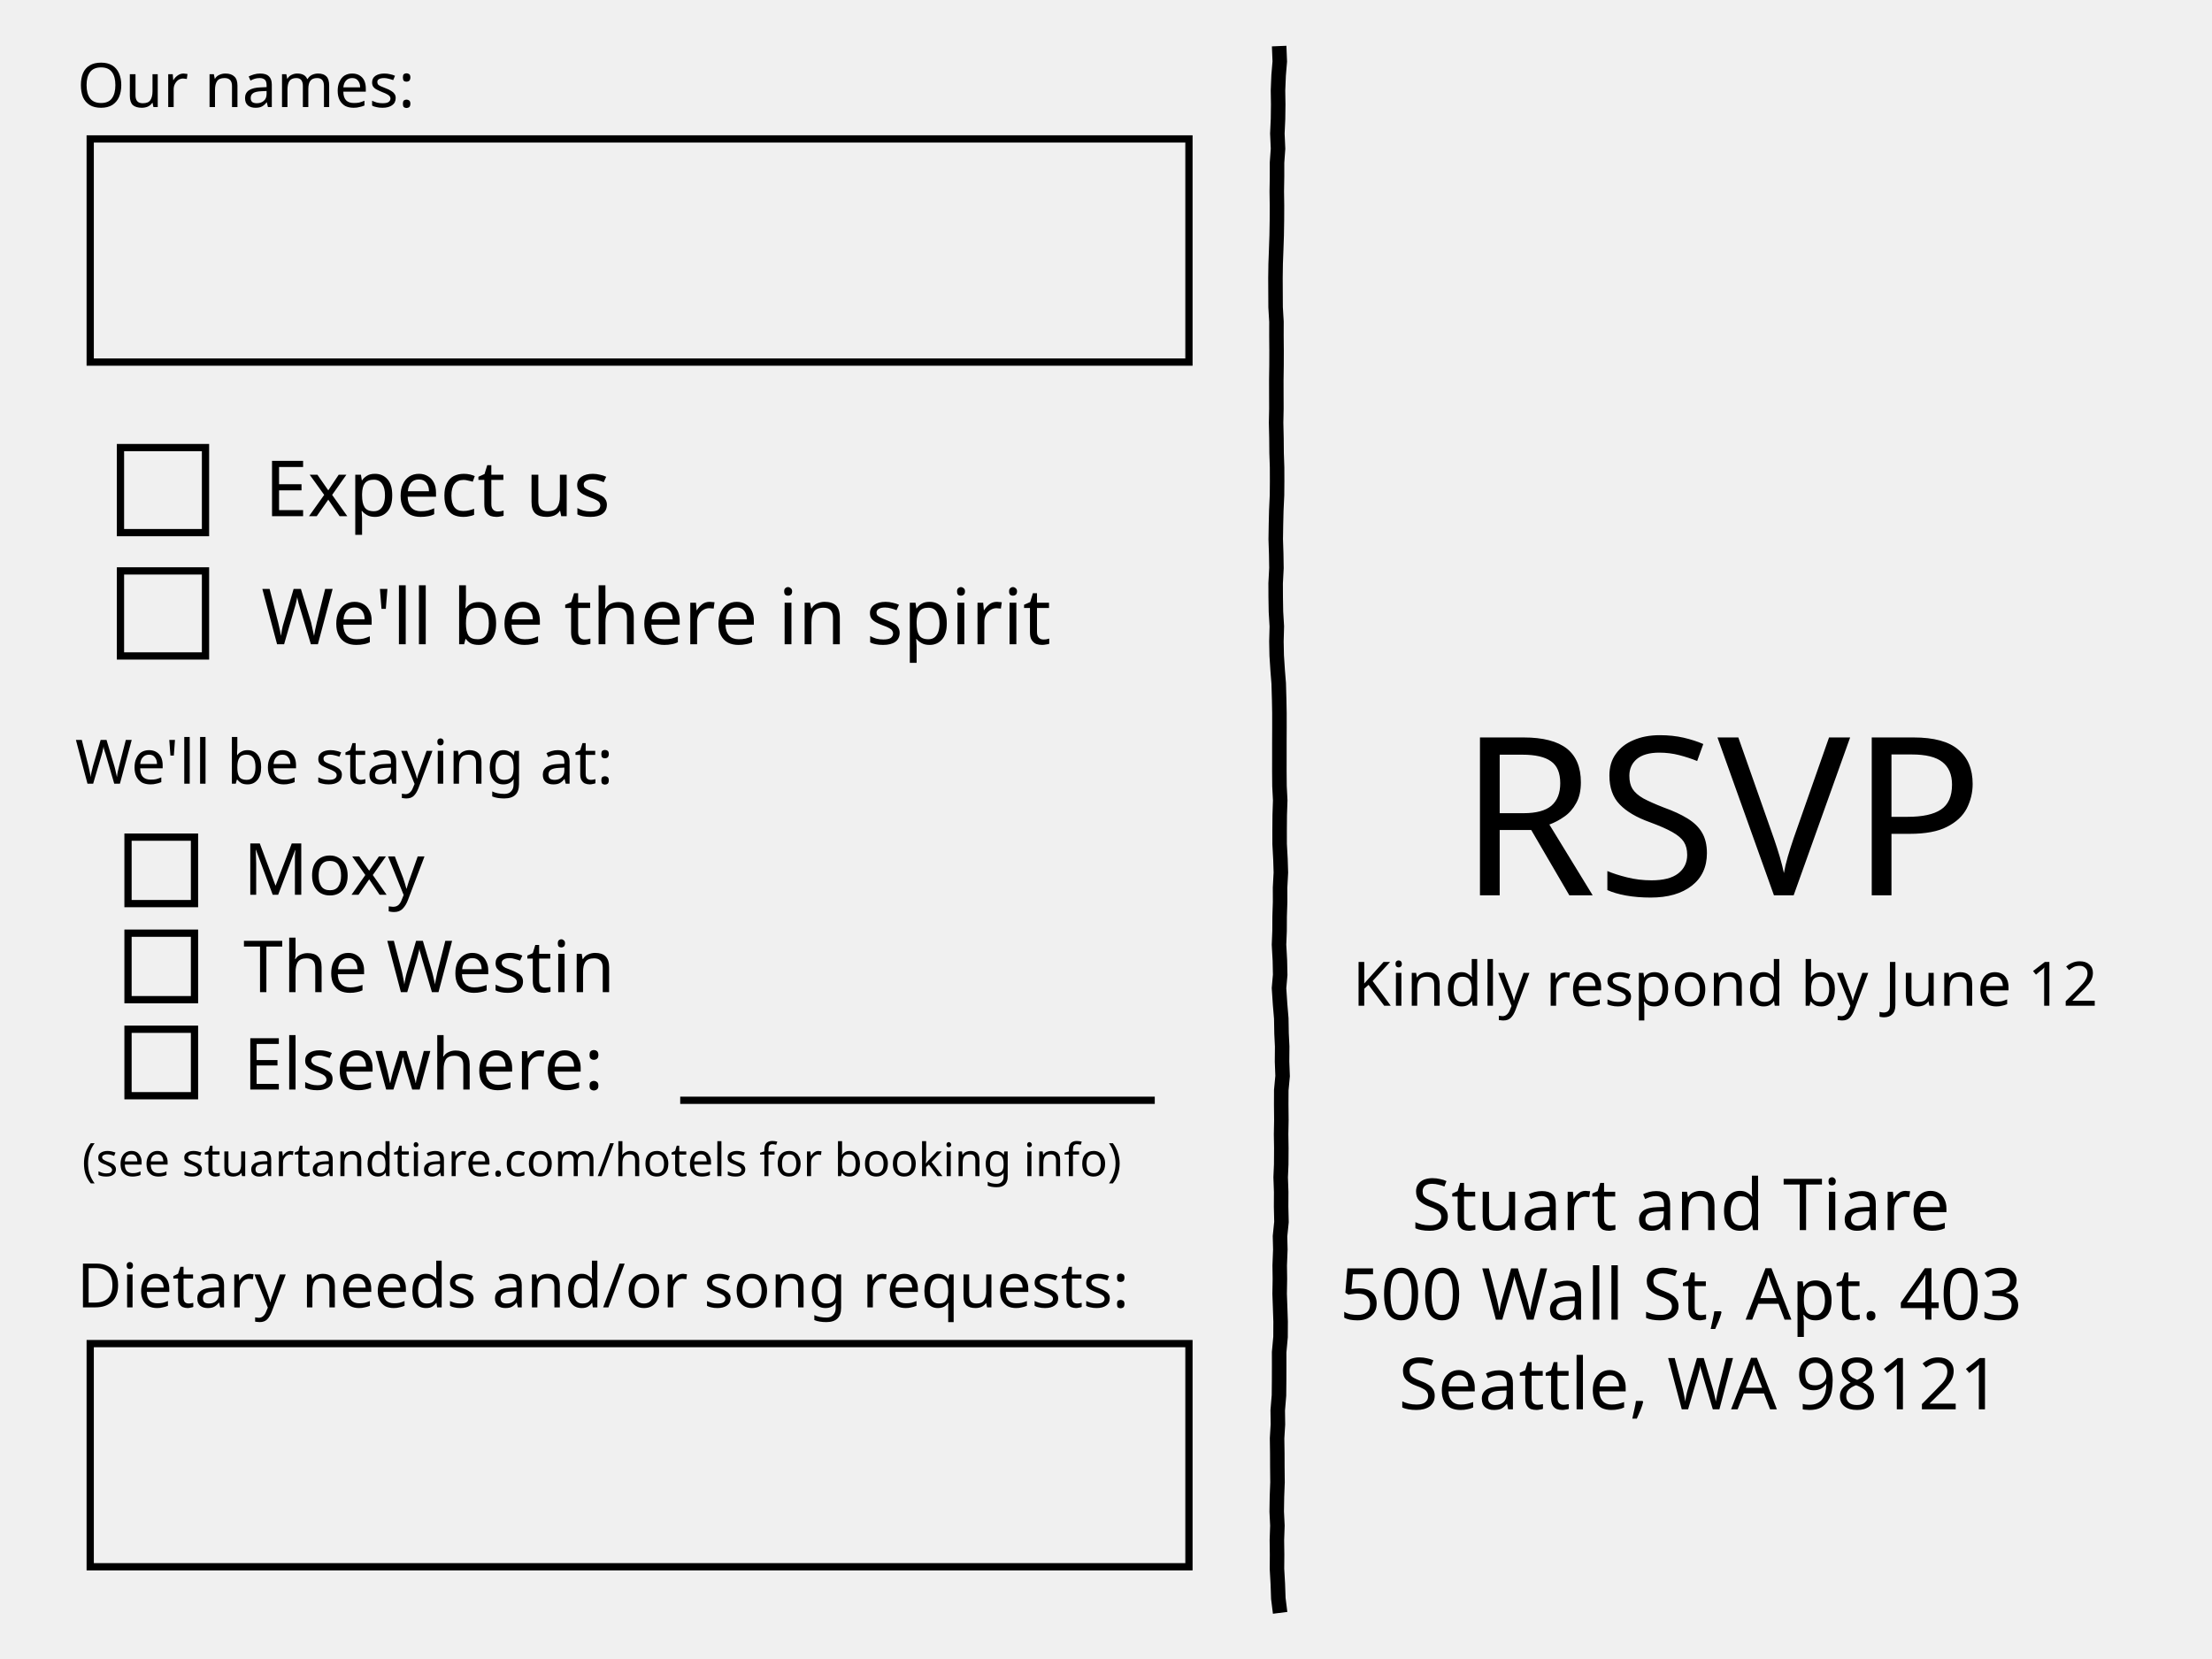
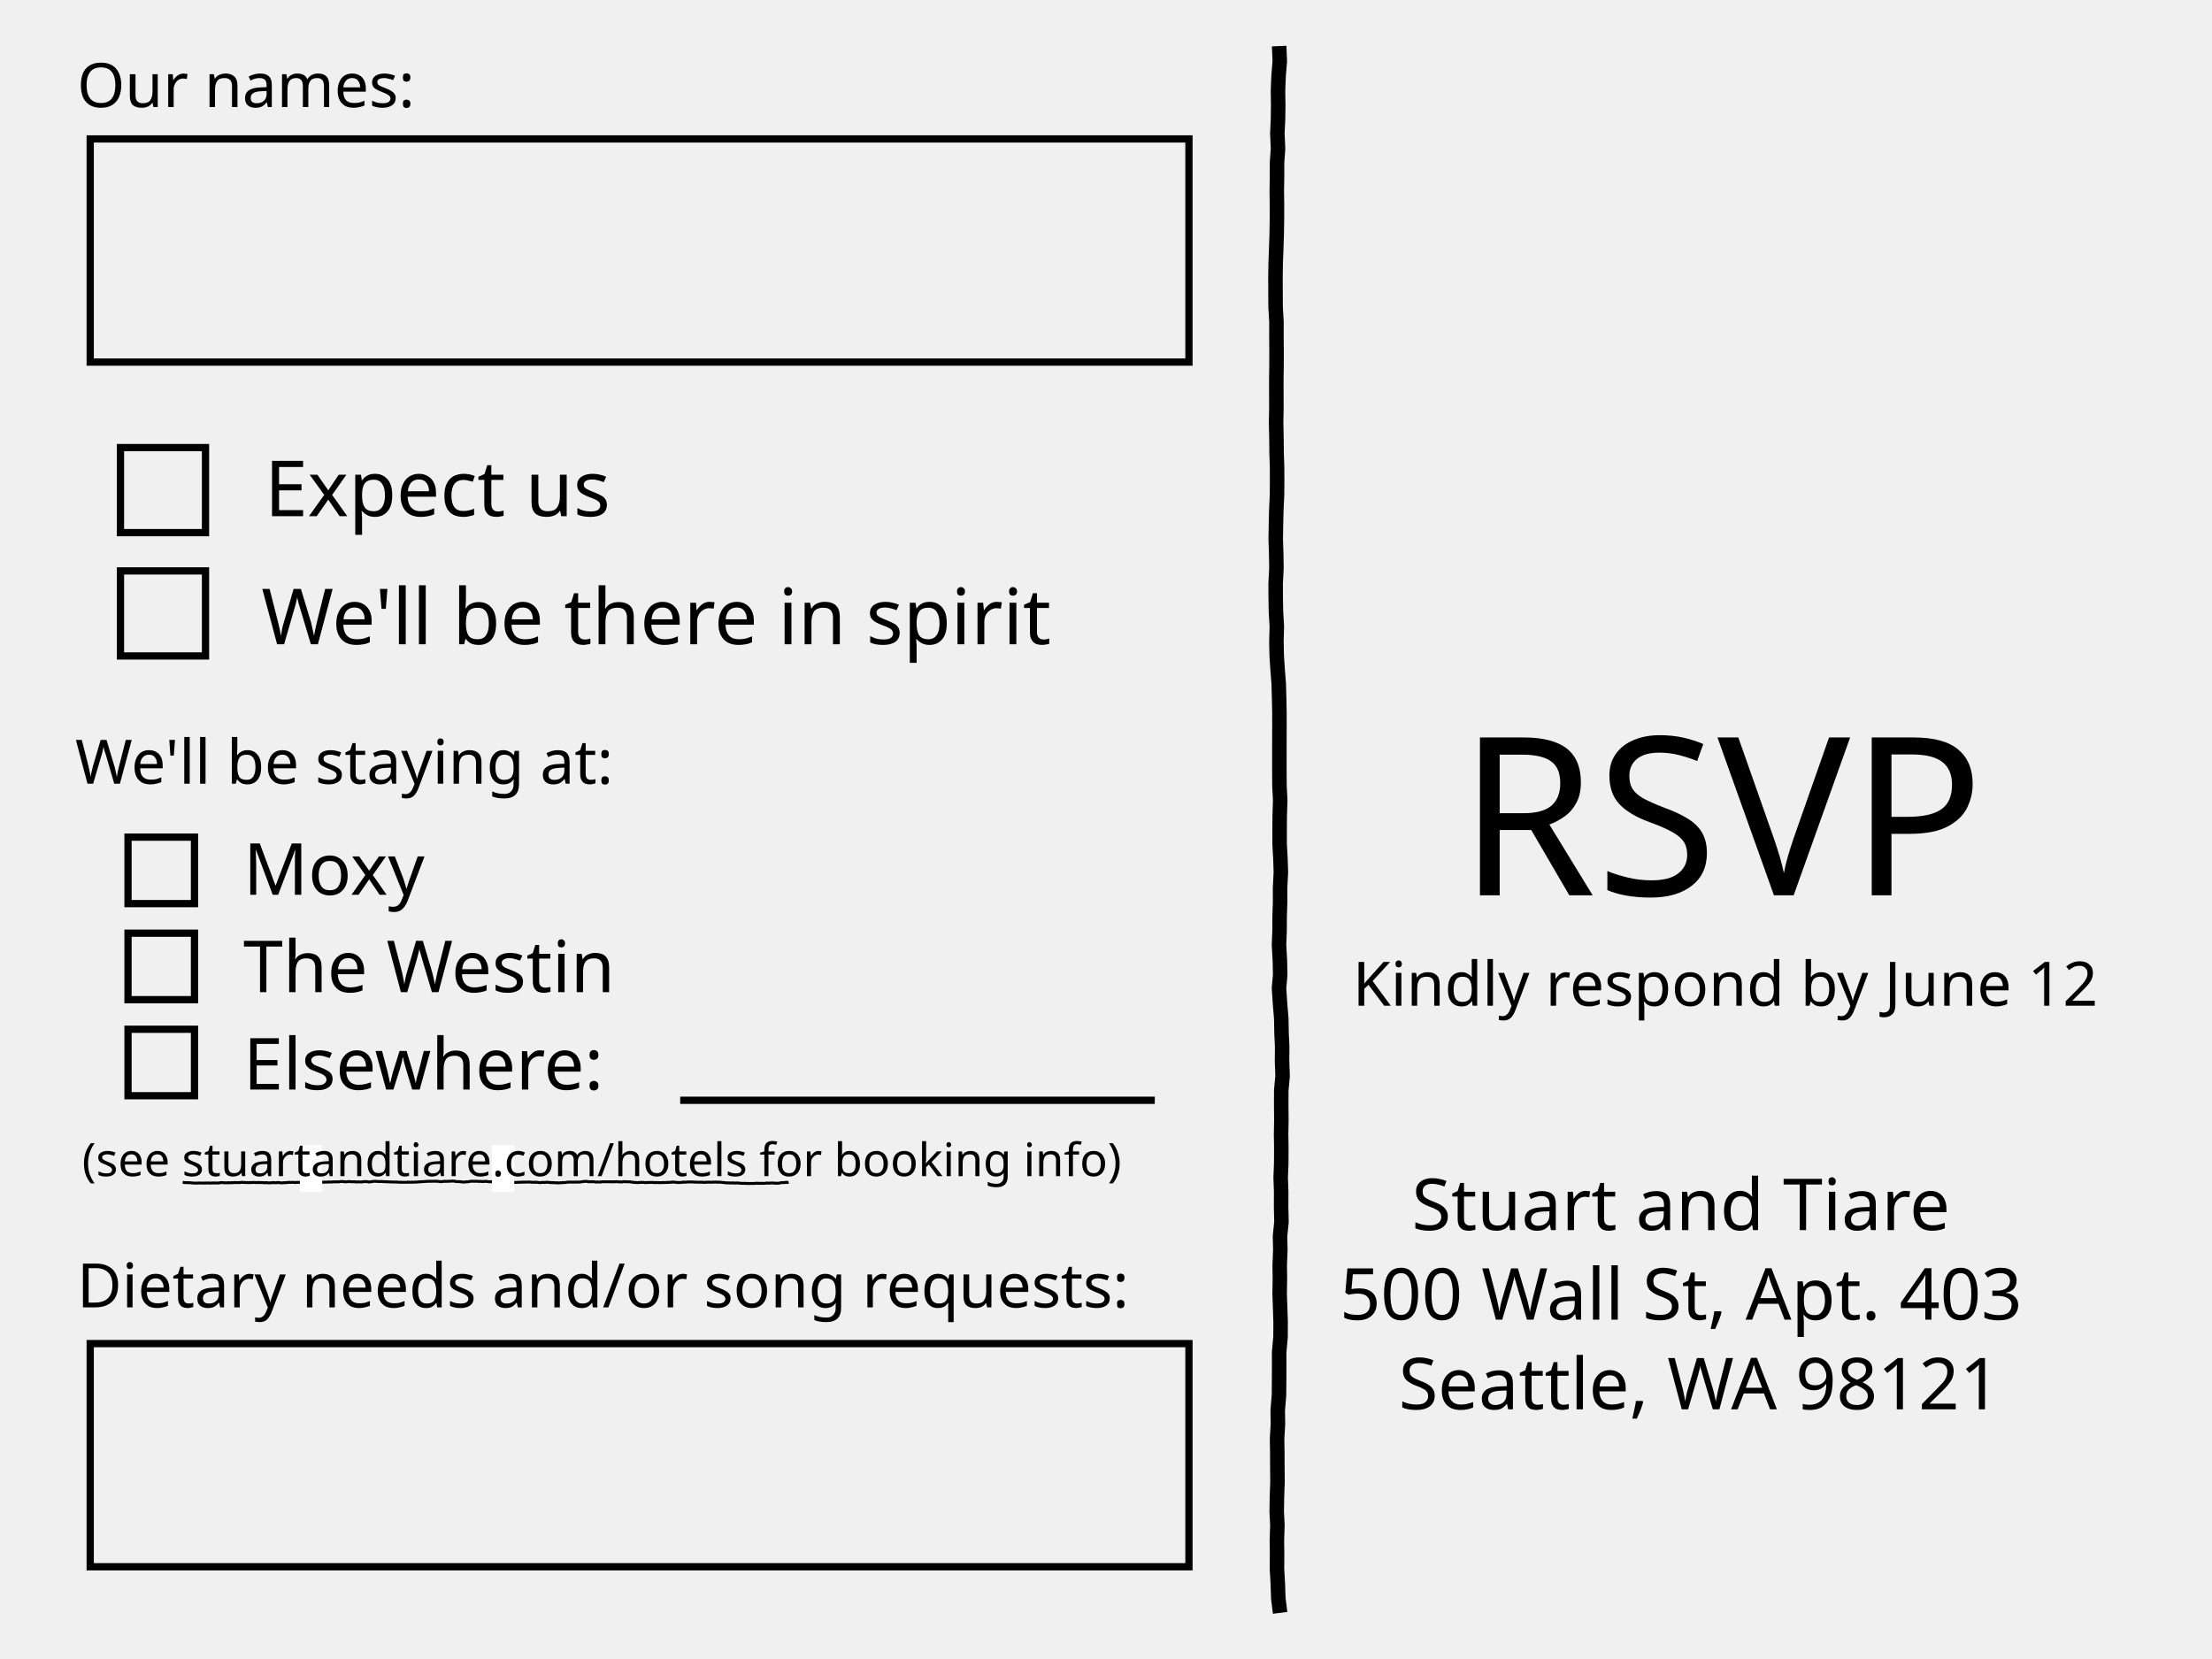
<svg xmlns="http://www.w3.org/2000/svg" width="6in" height="4.5in" viewBox="0 0 152.4 114.3" version="1.1" id="svg8">
  <defs id="defs2">
    </defs>
  <g id="layer1" transform="translate(0,-182.7)">
+     <path style="opacity:1;fill:none;fill-opacity:1;stroke:#000000;stroke-width:0.199;stroke-miterlimit:4;stroke-dasharray:none;stroke-opacity:1" d="m 12.887,264.16 0.105,0.011 0.076,0.008 0.105,0.002 0.117,10e-4 0.094,0.004 0.096,0.011 0.119,0.008 0.088,0.011 0.095,-0.005 0.103,0.002 0.113,-0.012 0.085,0.007 0.1,0.001 0.105,10e-4 0.088,10e-4 0.11,-0.006 0.102,-8.8e-4 0.1,5.7e-4 0.101,0.006 0.094,-0.006 0.107,-0.002 0.097,-10e-4 0.099,0.004 0.102,3.2e-4 0.108,-0.008 0.086,-0.021 0.116,0.002 0.109,0.008 0.092,0.005 0.088,4e-5 0.096,-0.006 0.101,0.002 0.099,-0.002 0.1,-10e-4 0.109,-0.008 0.096,-0.004 0.079,0.005 0.12,-0.001 0.102,-0.003 0.11,-0.017 0.086,0.004 0.105,0.004 0.105,0.013 0.102,-0.006 0.106,0.01 0.086,-0.008 0.097,-2e-5 0.093,-0.005 0.106,-2e-4 0.096,0.004 0.105,0.003 0.104,-0.006 0.082,0.004 0.107,0.005 0.107,-7.8e-4 0.101,0.012 0.113,-0.013 0.069,0.013 0.123,0.006 0.093,-0.004 0.1,-0.004 0.098,-0.015 0.124,0.014 0.082,10e-4 0.076,-0.016 0.126,0.007 0.096,0.013 0.1,0.006 0.111,-0.014 0.086,-10e-4 0.111,-0.002 0.074,-0.017 0.101,-0.005 0.117,0.006 0.097,-0.003 0.111,-2.9e-4 0.083,0.016 0.101,-0.016 0.117,-6.9e-4 0.087,-1.5e-4 0.114,0.007 0.062,0.002 0.128,-0.003 0.081,0.003 0.122,-0.008 0.088,-0.003 0.11,0.008 0.109,-0.016 0.085,-0.004 0.083,0.002 0.118,-0.004 0.094,-0.003 0.102,0.002 0.098,0.008 0.105,0.002 0.085,-0.007 0.114,-7.9e-4 0.08,-0.003 0.118,-1.7e-4 0.097,-0.011 0.094,0.008 0.109,-0.005 0.089,-0.008 0.107,-10e-4 0.096,-0.002 0.11,-2e-4 0.095,0.001 0.112,-0.022 0.085,-10e-6 0.105,0.003 0.1,0.018 0.084,6.5e-4 0.12,-0.01 0.096,-0.013 0.106,0.016 0.099,0.003 0.095,-6.4e-4 0.098,0.001 0.098,0.014 0.102,-0.004 0.095,-0.002 0.1,0.005 0.115,-0.005 0.073,-0.016 0.107,-0.006 0.109,3e-5 0.083,0.018 0.117,0.011 0.1,-0.02 0.092,-0.013 0.121,-0.015 0.076,-6.9e-4 0.119,0.013 0.086,-0.001 0.099,0.007 0.089,-0.007 0.12,0.01 0.108,0.006 0.095,1.2e-4 0.083,0.002 0.108,0.012 0.103,-3.6e-4 0.1,0.007 0.1,0.001 0.099,6e-5 0.103,0.004 0.107,-7.3e-4 0.103,0.013 0.091,-4e-4 0.096,4.8e-4 0.1,0.003 0.092,8.2e-4 0.107,-4.7e-4 0.121,-0.011 0.075,0.003 0.1,0.006 0.116,-0.008 0.082,10e-4 0.105,-0.002 0.106,-0.005 0.086,-0.008 0.123,-0.007 0.093,-0.008 0.098,-0.004 0.088,-0.006 0.1,-0.004 0.111,-0.013 0.086,-0.001 0.108,-0.003 0.103,0.002 0.094,-0.004 0.102,2.2e-4 0.103,4.2e-4 0.097,1.1e-4 0.108,0.008 0.108,0.02 0.083,-4.1e-4 0.101,-0.008 0.087,-0.017 0.103,0.003 0.108,6.9e-4 0.105,-0.008 0.096,2.5e-4 0.093,-0.007 0.11,-0.006 0.095,0.007 0.109,0.024 0.096,0.007 0.1,10e-4 0.092,0.002 0.121,0.018 0.078,0.011 0.117,-0.002 0.082,-0.017 0.107,0.002 0.119,-0.018 0.072,-0.012 0.096,-0.016 0.096,0.008 0.116,-5e-5 0.112,-0.001 0.084,0.003 0.117,0.013 0.083,-0.011 0.099,0.014 0.101,-0.002 0.084,-0.009 0.124,0.004 0.09,0.011 0.101,0.015 0.089,-0.006 0.116,0.002 0.106,4.2e-4 0.088,-3e-4 0.113,0.009 0.091,2.4e-4 0.093,0.015 0.109,0.001 0.1,10e-4 0.085,0.013 0.128,-0.005 0.083,-0.003 0.091,0.017 0.104,-0.009 0.103,2e-5 0.098,0.005 0.109,0.002 0.082,2.8e-4 0.105,-0.004 0.1,-0.005 0.111,-2.9e-4 0.08,-0.01 0.119,5.6e-4 0.097,-1.8e-4 0.103,-6.6e-4 0.095,-0.003 0.095,-0.007 0.124,0.01 0.078,0.01 0.103,-0.005 0.097,0.007 0.109,-0.008 0.114,0.013 0.081,0.013 0.116,0.003 0.07,-0.015 0.114,-0.002 0.098,0.007 0.107,-0.015 0.092,-10e-4 0.087,0.013 0.11,0.013 0.12,-2.6e-4 0.084,5.7e-4 0.095,0.01 0.11,9e-4 0.092,0.005 0.099,5.4e-4 0.112,-0.01 0.101,-0.008 0.092,-0.002 0.1,-0.003 0.091,-0.016 0.125,-0.013 0.084,-0.004 0.098,0.004 0.101,-3.9e-4 h 0.102 l 0.097,0.002 0.109,-0.006 0.087,0.003 0.103,-8e-5 0.114,-0.019 0.106,-0.02 0.081,-0.005 0.11,-0.007 0.105,0.009 0.08,0.022 0.09,-0.008 0.115,0.002 0.099,2.1e-4 0.106,0.005 0.08,0.022 0.115,-0.012 0.091,0.009 0.115,-0.002 0.084,-0.018 0.113,-0.005 0.096,0.005 0.096,8.8e-4 0.102,3.3e-4 0.1,-3.6e-4 0.099,7e-4 0.1,7.3e-4 0.1,-5.3e-4 0.099,-0.002 0.103,-0.009 0.079,0.009 0.122,0.01 0.105,4.5e-4 0.091,4.4e-4 0.096,-0.019 0.106,0.005 0.101,-5e-5 0.088,0.007 0.123,-0.001 0.085,0.012 0.108,0.014 0.088,0.016 0.104,-0.002 0.117,0.021 0.09,-0.013 0.09,-0.001 0.097,-0.009 h 0.102 l 0.089,0.007 0.109,0.015 0.087,-0.014 0.11,-0.001 0.106,8.1e-4 0.101,-0.005 0.099,-7e-5 0.116,0.019 0.085,-0.014 0.109,0.007 0.089,-1.9e-4 0.11,0.006 0.107,-0.007 0.082,10e-6 0.098,-1.7e-4 0.114,-0.007 0.092,-0.001 0.089,-0.007 0.112,3.7e-4 0.082,-0.017 0.113,-10e-4 0.103,0.009 0.096,0.009 0.109,0.011 0.091,4.7e-4 0.105,-0.003 0.102,-0.011 0.09,-0.017 0.124,0.013 0.089,-0.017 0.092,10e-4 0.107,-0.002 0.086,-0.006 0.106,0.002 0.1,0.011 0.091,0.002 0.107,8e-5 0.087,0.007 0.111,-4e-4 0.103,-0.003 0.096,0.005 0.101,0.013 0.107,-0.011 0.094,-0.004 0.1,-0.004 0.108,0.003 0.098,0.005 0.083,-0.011 0.131,0.002 0.087,-0.006 0.11,0.011 0.095,-5.5e-4 0.1,-10e-4 0.083,0.011 0.104,0.008 0.092,0.011 0.098,0.012 0.1,0.004 0.121,0.003 0.099,0.005 0.09,-9.1e-4 0.101,-0.005 0.092,0.014 0.099,-0.006 0.109,-0.004 0.092,0.01 0.123,0.013 0.078,0.007 0.105,-0.003 0.118,-0.002 0.073,0.01 0.11,-2.8e-4 0.1,0.002 0.101,-0.003 0.091,0.003 0.108,-0.004 0.093,0.002 0.094,-0.019 0.097,0.006 0.124,0.008 0.096,-0.007 0.101,0.007 0.102,-0.002 0.093,-0.005 0.09,-0.018 0.102,0.009 0.106,-0.004 0.101,-0.004 0.097,-0.003 0.109,0.005 0.086,0.016 0.108,-0.009 0.092,0.007 0.116,-0.022 0.075,-0.021 0.1,-0.005 0.097,0.008 0.135,-0.029 0.091,0.017 0.087,-0.01" id="path868" transform="matrix(1.007231,0,0,1.001702,-0.3929022,-0.4494502)" />
+     <rect y="261.603" x="33.891" height="3.223" width="1.537" id="rect872" style="opacity:1;fill:#ffffff;fill-opacity:1;stroke:none;stroke-width:0.2;stroke-miterlimit:4;stroke-dasharray:none;stroke-opacity:1" />
    <text xml:space="preserve" style="font-style:normal;font-variant:normal;font-weight:normal;font-stretch:normal;font-size:4.931px;line-height:1.25;font-family:'Trade Winds';-inkscape-font-specification:'Trade Winds';font-variant-ligatures:normal;font-variant-caps:normal;font-variant-numeric:normal;font-feature-settings:normal;text-align:center;letter-spacing:0px;word-spacing:0px;writing-mode:lr-tb;text-anchor:middle;fill:#000000;fill-opacity:1;stroke:none;stroke-width:0.265" x="120.301" y="267.448" id="text5685">
      <tspan id="tspan5683" x="120.301" y="267.448" style="font-size:4.939px;text-align:center;text-anchor:middle;stroke-width:0.265">Stuart and Tiare</tspan>
      <tspan x="120.301" y="273.622" style="font-size:4.939px;text-align:center;text-anchor:middle;stroke-width:0.265" id="tspan5687">500 Wall St, Apt. 403</tspan>
      <tspan x="120.301" y="279.795" style="font-size:4.939px;text-align:center;text-anchor:middle;stroke-width:0.265" id="tspan5689">Seattle, WA 98121</tspan>
    </text>
    <text id="text5717" y="251.994" x="93.196" style="font-style:normal;font-variant:normal;font-weight:normal;font-stretch:normal;font-size:4.537px;line-height:1.25;font-family:'Trade Winds';-inkscape-font-specification:'Trade Winds';font-variant-ligatures:normal;font-variant-caps:normal;font-variant-numeric:normal;font-feature-settings:normal;text-align:start;letter-spacing:0px;word-spacing:0px;writing-mode:lr-tb;text-anchor:start;fill:#000000;fill-opacity:1;stroke:none;stroke-width:0.265" xml:space="preserve">
      <tspan style="font-size:4.233px;stroke-width:0.265" y="251.994" x="93.196" id="tspan5715">Kindly respond by June 12</tspan>
    </text>
    <path style="opacity:1;fill:none;fill-opacity:1;stroke:#000000;stroke-width:1;stroke-miterlimit:4;stroke-dasharray:none;stroke-opacity:1" d="m 88.13,185.875 0.043,1.061 -0.08,0.954 -0.043,1.05 0.015,0.95 -0.013,0.999 -0.046,1.01 0.047,1.048 -0.069,0.952 -9.37e-4,0.97 -0.016,1.011 0.013,0.986 -0.004,1.004 -0.017,1.051 -0.035,1.021 -0.035,0.928 -0.014,0.982 0.005,1.014 0.005,1.003 0.059,1.001 -0.002,0.967 0.009,1.025 -0.003,0.998 -0.014,1.011 0.002,0.994 0.003,0.992 -0.019,0.958 0.024,1.078 0.009,1.022 0.034,0.984 0.003,0.963 -0.008,0.951 -0.049,1.063 -0.023,0.962 -0.016,1.008 0.033,1.01 0.016,0.98 -0.055,1.051 0.004,0.966 0.017,0.992 0.06,1.01 -0.028,1.038 0.02,0.975 0.07,1.065 0.068,0.852 0.033,1.159 0.016,0.88 0.001,1.033 -0.004,0.975 -2.13e-4,1.019 -7.3e-4,1.013 0.009,0.996 0.05,0.981 -0.034,1.016 -0.008,1.064 0.001,0.926 0.057,1.047 0.029,0.92 -0.056,1.05 0.003,0.985 -0.032,0.991 -0.005,1.001 -0.038,0.943 0.06,1.089 0.021,0.991 -0.081,0.917 0.074,1.117 0.082,0.973 0.018,1.031 0.044,0.9 -0.009,1.035 0.038,0.999 -0.091,0.973 -0.004,0.999 0.01,1.051 -0.018,0.981 0.015,0.964 -0.007,1.117 -0.038,0.893 0.036,1.003 -0.005,1.02 0.024,1.053 -0.101,0.986 0.023,0.912 -0.043,1.097 0.013,0.932 -0.018,1.016 0.036,1.006 0.031,0.914 -0.005,1.061 -0.096,1.05 0.001,0.933 -0.003,1.009 -0.01,1.034 -0.085,1.024 0.013,0.974 -0.058,0.957 0.015,1.031 0.003,0.921 0.011,1.079 -0.038,0.996 -0.016,1.019 0.047,0.969 -0.035,0.995 0.013,1.007 -0.008,0.974 0.059,1.039 0.035,1.001 0.124,0.994" id="path5719" />
    <text xml:space="preserve" style="font-style:normal;font-variant:normal;font-weight:normal;font-stretch:normal;font-size:14.111px;line-height:1.25;font-family:'Trade Winds';-inkscape-font-specification:'Trade Winds';font-variant-ligatures:normal;font-variant-caps:normal;font-variant-numeric:normal;font-feature-settings:normal;text-align:start;letter-spacing:0px;word-spacing:0px;writing-mode:lr-tb;text-anchor:start;fill:#000000;fill-opacity:1;stroke:none;stroke-width:0.265" x="18.575" y="207.465" id="text4545">
      <tspan id="tspan4543" x="18.575" y="218.892" style="stroke-width:0.265" />
    </text>
    <text xml:space="preserve" style="font-style:normal;font-variant:normal;font-weight:normal;font-stretch:normal;font-size:15.241px;line-height:1.25;font-family:'Trade Winds';-inkscape-font-specification:'Trade Winds';font-variant-ligatures:normal;font-variant-caps:normal;font-variant-numeric:normal;font-feature-settings:normal;text-align:start;letter-spacing:0px;word-spacing:0px;writing-mode:lr-tb;text-anchor:start;fill:#000000;fill-opacity:1;stroke:none;stroke-width:0.265" x="100.48" y="244.383" id="text4573">
      <tspan id="tspan4571" x="100.48" y="244.383" style="stroke-width:0.265">RSVP</tspan>
    </text>
    <text xml:space="preserve" style="font-style:normal;font-variant:normal;font-weight:normal;font-stretch:normal;font-size:4.233px;line-height:1.25;font-family:'Trade Winds';-inkscape-font-specification:'Trade Winds';font-variant-ligatures:normal;font-variant-caps:normal;font-variant-numeric:normal;font-feature-settings:normal;text-align:start;letter-spacing:0px;word-spacing:0px;writing-mode:lr-tb;text-anchor:start;fill:#000000;fill-opacity:1;stroke:none;stroke-width:0.265" x="5.308" y="190.077" id="text5677">
      <tspan id="tspan5675" x="5.308" y="190.077" style="font-size:4.233px;stroke-width:0.265">Our names: </tspan>
    </text>
    <path style="opacity:1;fill:none;fill-opacity:1;stroke:#000000;stroke-width:0.5;stroke-miterlimit:4;stroke-dasharray:none;stroke-opacity:1" d="M 6.215,192.272 H 81.915 v 15.375 H 6.215 Z" id="rect4593" />
    <text id="text4661" y="272.773" x="5.308" style="font-style:normal;font-variant:normal;font-weight:normal;font-stretch:normal;font-size:4.233px;line-height:1.25;font-family:'Trade Winds';-inkscape-font-specification:'Trade Winds';font-variant-ligatures:normal;font-variant-caps:normal;font-variant-numeric:normal;font-feature-settings:normal;text-align:start;letter-spacing:0px;word-spacing:0px;writing-mode:lr-tb;text-anchor:start;fill:#000000;fill-opacity:1;stroke:none;stroke-width:0.265" xml:space="preserve">
      <tspan style="font-size:4.233px;stroke-width:0.265" y="272.773" x="5.308" id="tspan4659">Dietary needs and/or song requests: </tspan>
    </text>
    <path style="opacity:1;fill:none;fill-opacity:1;stroke:#000000;stroke-width:0.5;stroke-miterlimit:4;stroke-dasharray:none;stroke-opacity:1" d="M 6.215,275.27 H 81.915 v 15.375 H 6.215 Z" id="rect4663" />
    <path style="opacity:1;fill:none;fill-opacity:1;stroke:#000000;stroke-width:0.5;stroke-miterlimit:4;stroke-dasharray:none;stroke-opacity:1" d="m 8.3,213.537 h 5.859 v 5.859 H 8.3 Z" id="rect4547" />
    <text xml:space="preserve" style="font-style:normal;font-variant:normal;font-weight:normal;font-stretch:normal;font-size:5.397px;line-height:1.25;font-family:'Trade Winds';-inkscape-font-specification:'Trade Winds';font-variant-ligatures:normal;font-variant-caps:normal;font-variant-numeric:normal;font-feature-settings:normal;text-align:start;letter-spacing:0px;word-spacing:0px;writing-mode:lr-tb;text-anchor:start;fill:#000000;fill-opacity:1;stroke:none;stroke-width:0.265" x="18.225" y="218.266" id="text4551">
      <tspan id="tspan4549" x="18.225" y="218.266" style="font-size:5.341px;stroke-width:0.265">Expect us</tspan>
    </text>
    <path style="opacity:1;fill:none;fill-opacity:1;stroke:#000000;stroke-width:0.5;stroke-miterlimit:4;stroke-dasharray:none;stroke-opacity:1" d="m 8.3,222.034 h 5.859 v 5.859 H 8.3 Z" id="rect4575" />
    <text id="text4579" y="227.088" x="18.011" style="font-style:normal;font-variant:normal;font-weight:normal;font-stretch:normal;font-size:5.397px;line-height:1.25;font-family:'Trade Winds';-inkscape-font-specification:'Trade Winds';font-variant-ligatures:normal;font-variant-caps:normal;font-variant-numeric:normal;font-feature-settings:normal;text-align:start;letter-spacing:0px;word-spacing:0px;writing-mode:lr-tb;text-anchor:start;fill:#000000;fill-opacity:1;stroke:none;stroke-width:0.265" xml:space="preserve">
      <tspan style="font-size:5.341px;stroke-width:0.265" y="227.088" x="18.011" id="tspan4577">We'll be there in spirit</tspan>
    </text>
-     <text xml:space="preserve" style="font-style:normal;font-variant:normal;font-weight:normal;font-stretch:normal;font-size:3.269px;line-height:1.25;font-family:'Trade Winds';-inkscape-font-specification:'Trade Winds';font-variant-ligatures:normal;font-variant-caps:normal;font-variant-numeric:normal;font-feature-settings:normal;text-align:start;letter-spacing:0px;word-spacing:0px;writing-mode:lr-tb;text-anchor:start;fill:#000000;fill-opacity:1;stroke:none;stroke-width:0.265" x="5.662" y="263.73" id="text4616">
-       <tspan id="tspan4614" x="5.662" y="263.73" style="font-size:3.175px;stroke-width:0.265">(see stuartandtiare.com/hotels for booking info)</tspan>
-     </text>
+     <rect style="opacity:1;fill:#ffffff;fill-opacity:1;stroke:none;stroke-width:0.2;stroke-miterlimit:4;stroke-dasharray:none;stroke-opacity:1" id="rect870" width="1.537" height="3.223" x="20.661" y="261.603" />
    <text xml:space="preserve" style="font-style:normal;font-variant:normal;font-weight:normal;font-stretch:normal;font-size:4.233px;line-height:1.25;font-family:'Trade Winds';-inkscape-font-specification:'Trade Winds';font-variant-ligatures:normal;font-variant-caps:normal;font-variant-numeric:normal;font-feature-settings:normal;text-align:start;letter-spacing:0px;word-spacing:0px;writing-mode:lr-tb;text-anchor:start;fill:#000000;fill-opacity:1;stroke:none;stroke-width:0.265" x="5.182" y="236.696" id="text4612">
      <tspan id="tspan4610" x="5.182" y="236.696" style="font-size:4.233px;stroke-width:0.265">We'll be staying at:</tspan>
    </text>
    <text id="text5693" y="244.097" x="16.777" style="font-style:normal;font-variant:normal;font-weight:normal;font-stretch:normal;font-size:5.362px;line-height:1.25;font-family:'Trade Winds';-inkscape-font-specification:'Trade Winds';font-variant-ligatures:normal;font-variant-caps:normal;font-variant-numeric:normal;font-feature-settings:normal;text-align:start;letter-spacing:0px;word-spacing:0px;writing-mode:lr-tb;text-anchor:start;fill:#000000;fill-opacity:1;stroke:none;stroke-width:0.265" xml:space="preserve" transform="scale(0.998979,1.001022)">
      <tspan style="font-size:4.939px;stroke-width:0.265" y="244.097" x="16.777" id="tspan5695">Moxy</tspan>
      <tspan style="font-size:4.939px;stroke-width:0.265" y="250.799" x="16.777" id="tspan4618">The Westin</tspan>
      <tspan style="font-size:4.939px;stroke-width:0.265" y="257.501" x="16.777" id="tspan5701">Elsewhere:</tspan>
    </text>
    <path style="opacity:1;fill:none;fill-opacity:1;stroke:#000000;stroke-width:0.5;stroke-miterlimit:4;stroke-dasharray:none;stroke-opacity:1" d="m 8.82,240.376 h 4.58 v 4.58 H 8.82 Z" id="rect4547-3" />
    <path style="opacity:1;fill:none;fill-opacity:1;stroke:#000000;stroke-width:0.5;stroke-miterlimit:4;stroke-dasharray:none;stroke-opacity:1" d="M 46.865,258.506 H 79.56" id="path4669" />
    <path style="opacity:1;fill:none;fill-opacity:1;stroke:#000000;stroke-width:0.5;stroke-miterlimit:4;stroke-dasharray:none;stroke-opacity:1" d="m 8.82,246.994 h 4.58 v 4.58 H 8.82 Z" id="rect4687" />
    <path style="opacity:1;fill:none;fill-opacity:1;stroke:#000000;stroke-width:0.5;stroke-miterlimit:4;stroke-dasharray:none;stroke-opacity:1" d="m 8.82,253.612 h 4.58 v 4.58 H 8.82 Z" id="rect4689" />
+     <text xml:space="preserve" style="font-style:normal;font-variant:normal;font-weight:normal;font-stretch:normal;font-size:3.269px;line-height:1.25;font-family:'Trade Winds';-inkscape-font-specification:'Trade Winds';font-variant-ligatures:normal;font-variant-caps:normal;font-variant-numeric:normal;font-feature-settings:normal;text-align:start;letter-spacing:0px;word-spacing:0px;writing-mode:lr-tb;text-anchor:start;fill:#000000;fill-opacity:1;stroke:none;stroke-width:0.265" x="5.662" y="263.73" id="text4616">
+       <tspan id="tspan4614" x="5.662" y="263.73" style="font-size:3.175px;stroke-width:0.265">(see stuartandtiare.com/hotels for booking info)</tspan>
+     </text>
  </g>
  <g id="layer3" style="display:none;opacity:0.1">
    <rect transform="translate(0,-182.7)" style="opacity:1;fill:none;fill-opacity:1;stroke:#000000;stroke-width:0.529;stroke-miterlimit:4;stroke-dasharray:none;stroke-opacity:1" id="rect4671" width="50.8" height="31.75" x="95.148" y="189.29" />
    <rect transform="translate(0,-182.7)" style="opacity:1;fill:none;fill-opacity:1;stroke:#000000;stroke-width:0.5;stroke-miterlimit:4;stroke-dasharray:none;stroke-opacity:1" id="rect4675" width="146.05" height="107.95" x="3.175" y="185.875" />
    <rect y="4.762" x="4.762" height="104.775" width="142.875" id="rect4681" style="opacity:1;fill:none;fill-opacity:1;stroke:#000000;stroke-width:0.5;stroke-miterlimit:4;stroke-dasharray:none;stroke-opacity:1" />
  </g>
</svg>
